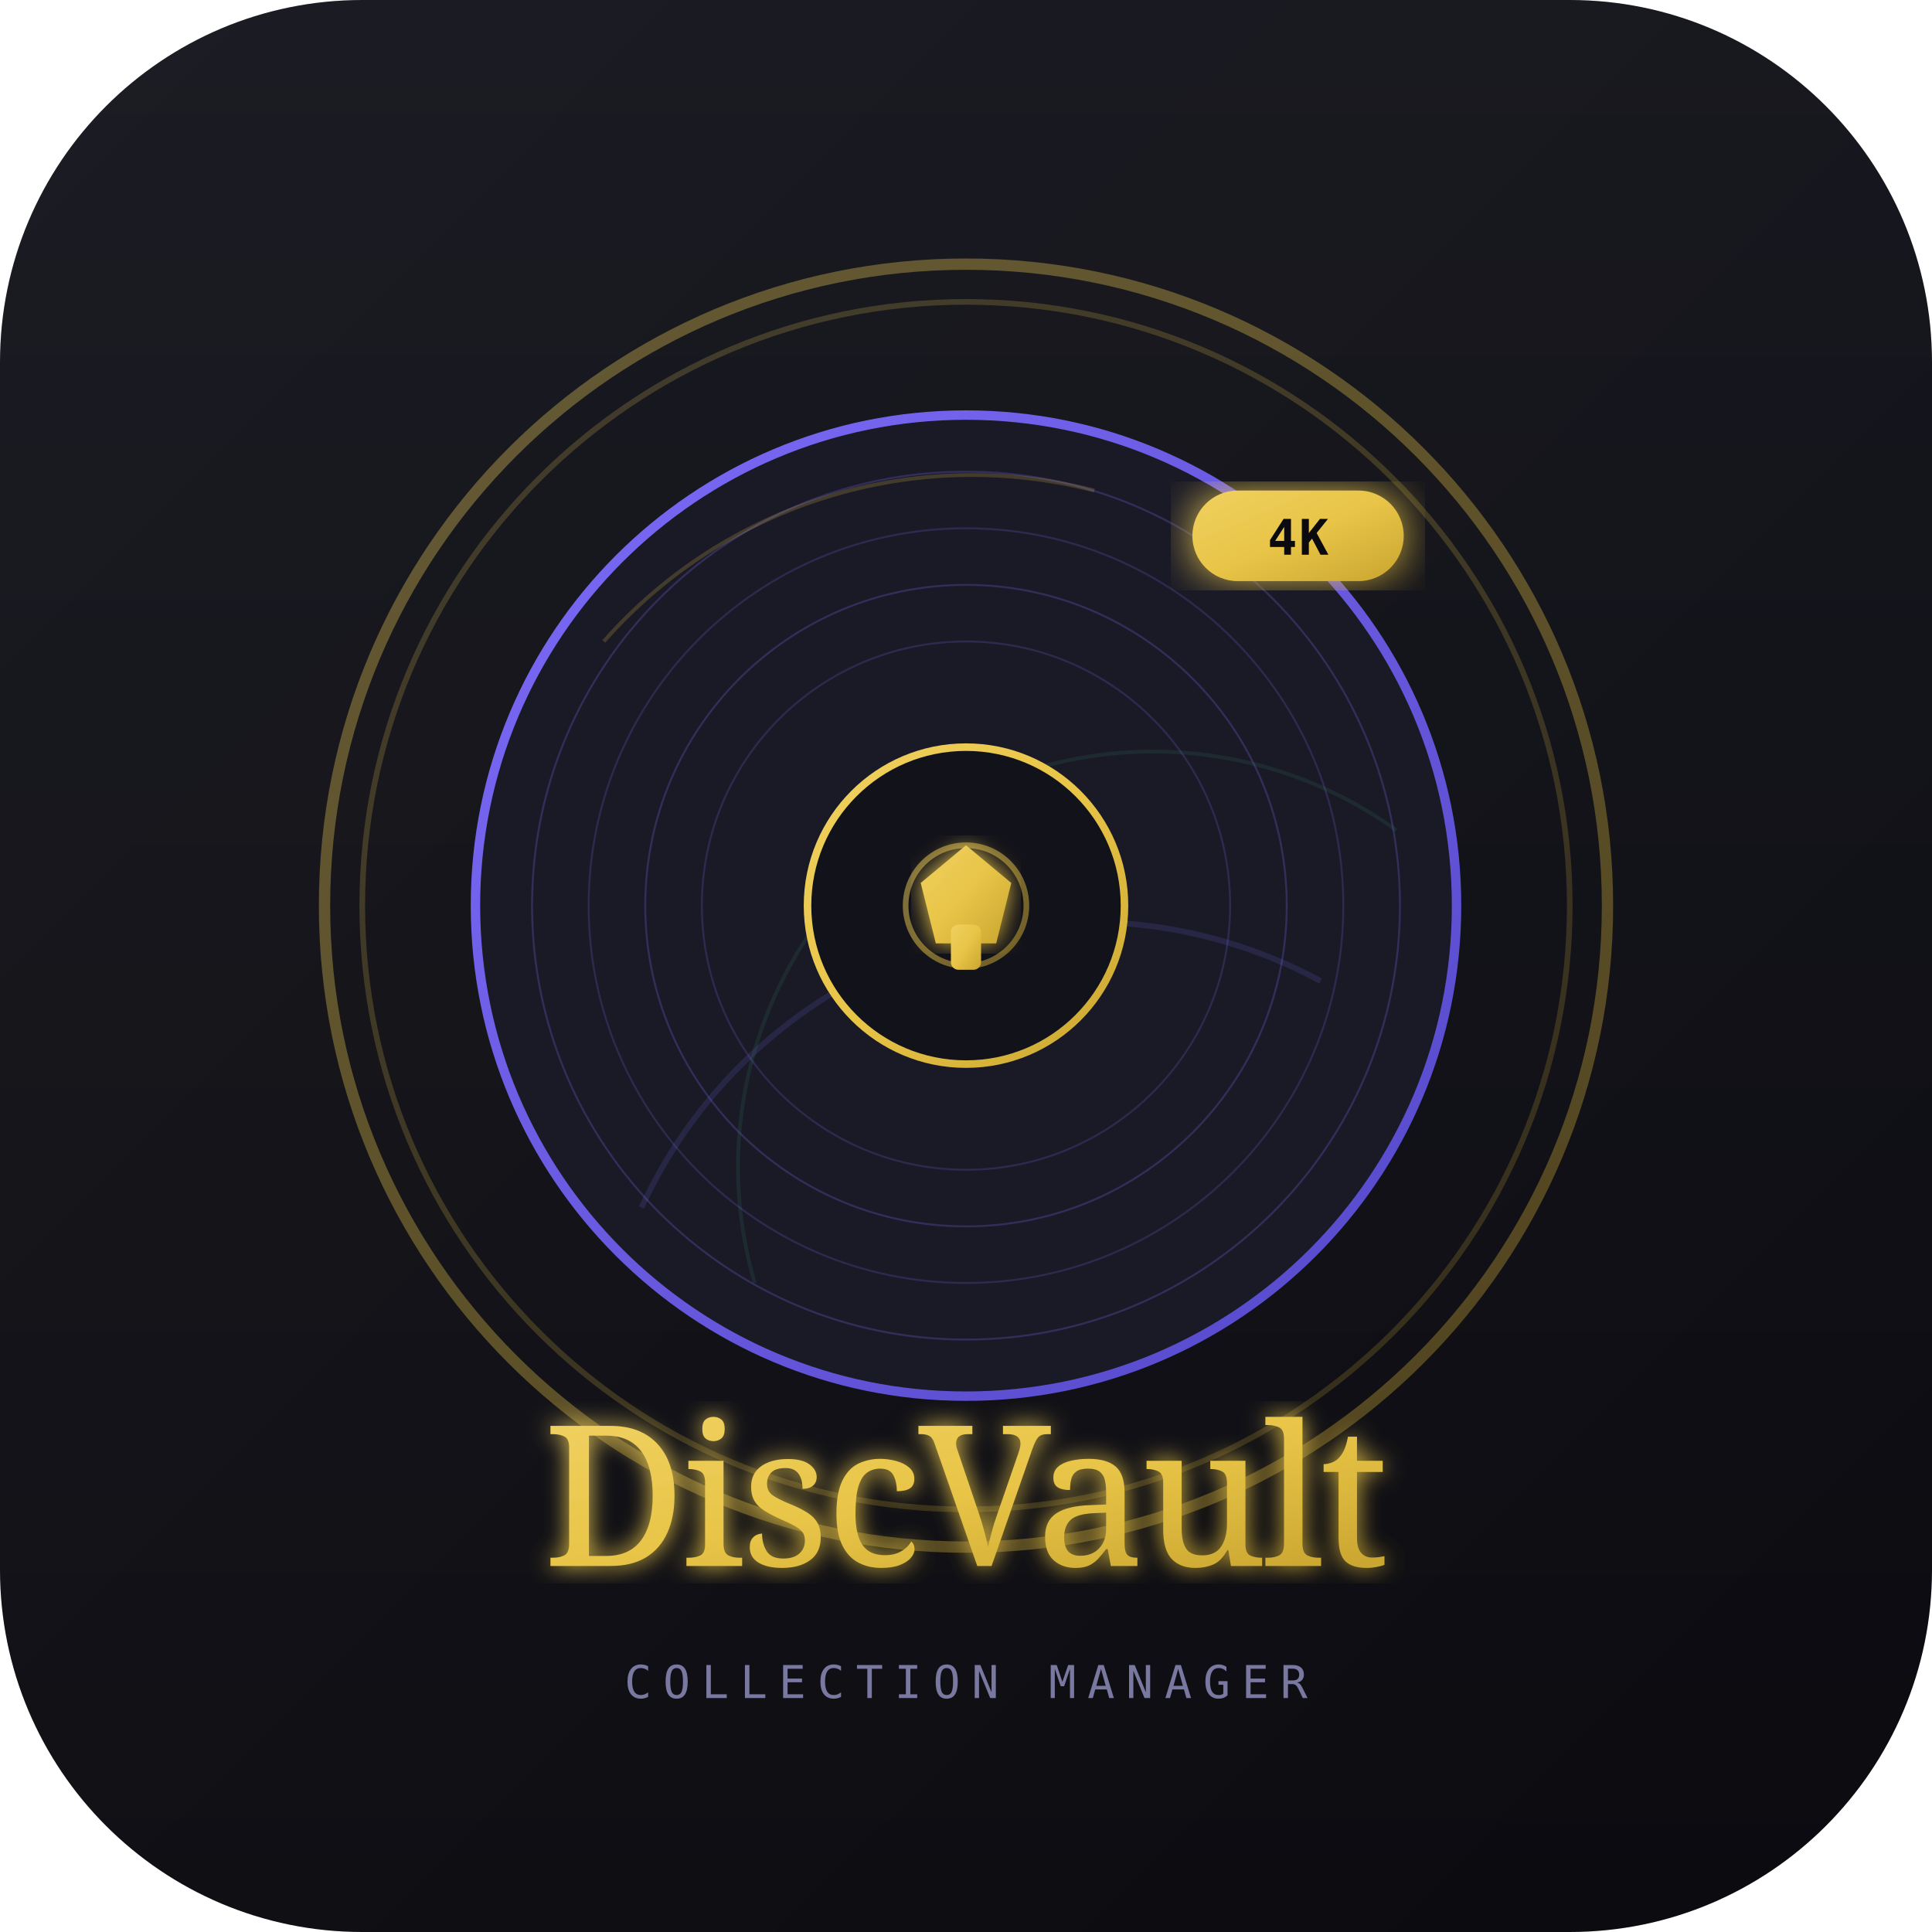
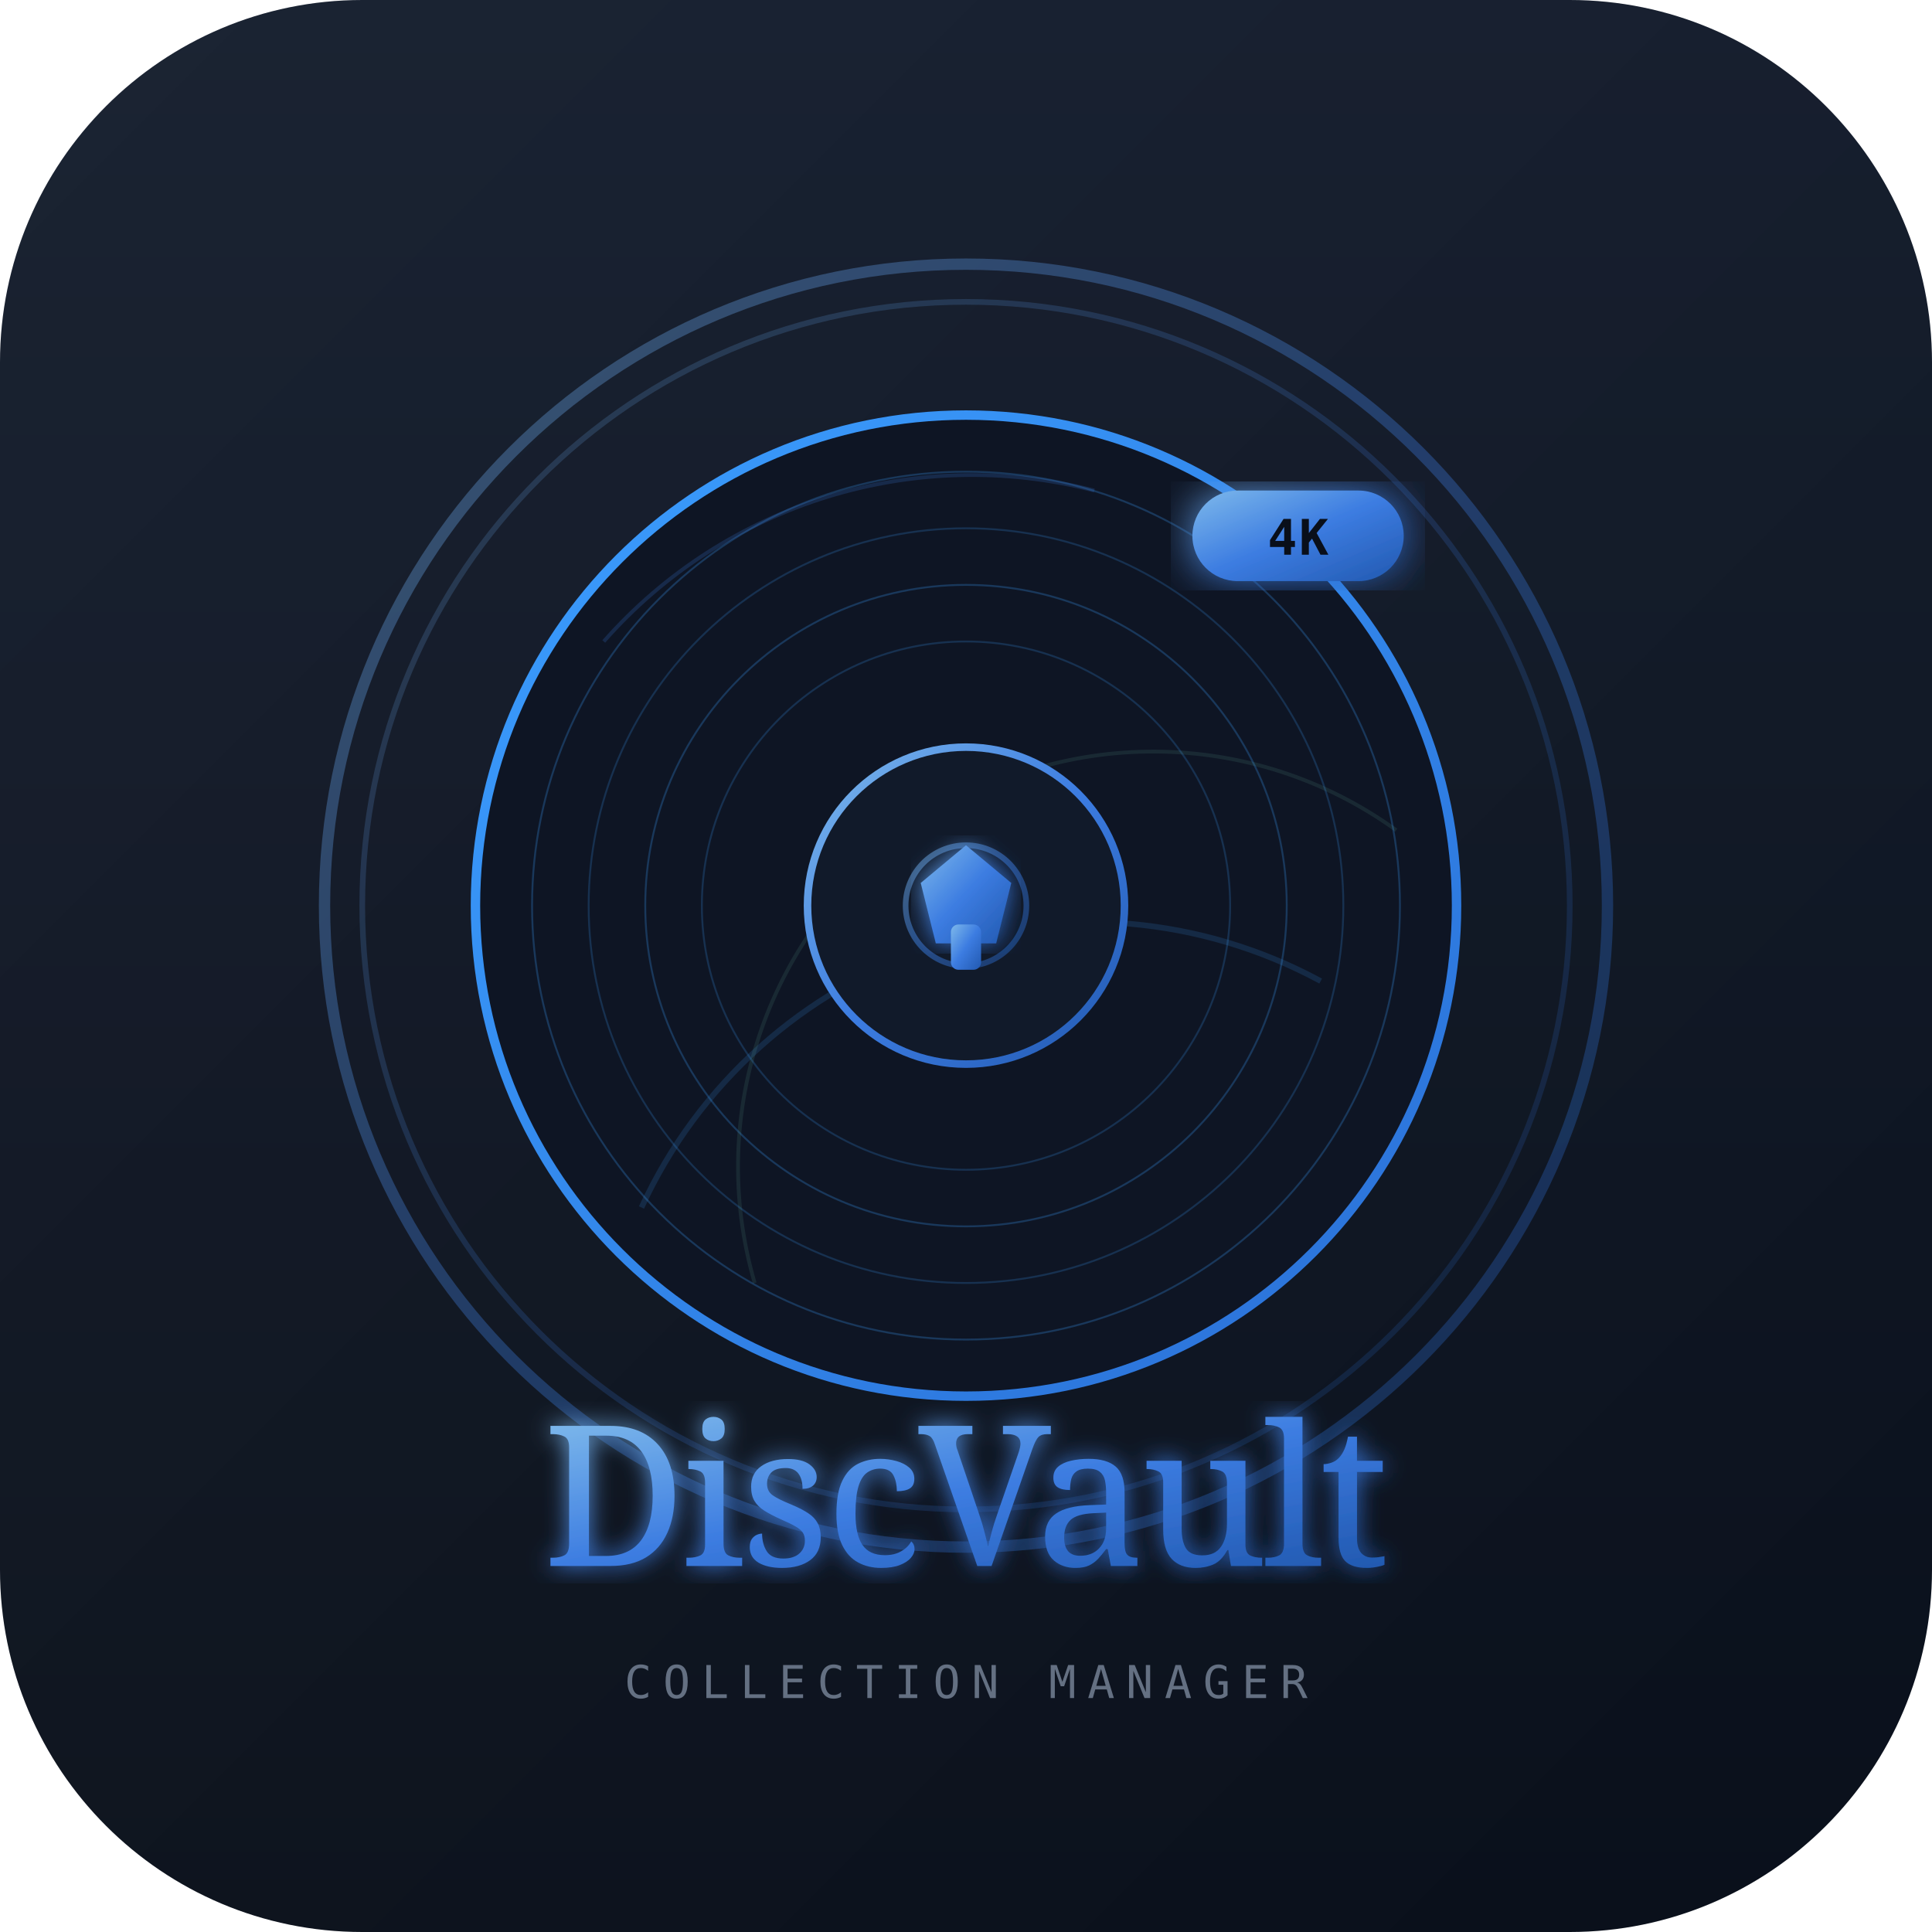
<svg xmlns="http://www.w3.org/2000/svg" viewBox="0 0 512 512">
  <defs>
    <linearGradient id="goldGrad" x1="0%" y1="0%" x2="100%" y2="100%">
-       <stop offset="0%" stop-color="#f0d060" />
-       <stop offset="50%" stop-color="#e8c547" />
-       <stop offset="100%" stop-color="#c9a530" />
+       <stop offset="0%" stop-color="#7EB9EB" />
+       <stop offset="50%" stop-color="#3C7CE1" />
+       <stop offset="100%" stop-color="#2259B0" />
    </linearGradient>
    <linearGradient id="discGrad" x1="0%" y1="0%" x2="100%" y2="100%">
-       <stop offset="0%" stop-color="#7c6af7" />
-       <stop offset="100%" stop-color="#5548c8" />
+       <stop offset="0%" stop-color="#3B9EFF" />
+       <stop offset="100%" stop-color="#2A6FD6" />
    </linearGradient>
    <linearGradient id="bgGrad" x1="0%" y1="0%" x2="0%" y2="100%">
-       <stop offset="0%" stop-color="#12121a" />
-       <stop offset="100%" stop-color="#0a0a0f" />
+       <stop offset="0%" stop-color="#111A2A" />
+       <stop offset="100%" stop-color="#090F1A" />
    </linearGradient>
    <linearGradient id="shineGrad" x1="0%" y1="0%" x2="100%" y2="100%">
      <stop offset="0%" stop-color="rgba(255,255,255,0.15)" />
      <stop offset="100%" stop-color="rgba(255,255,255,0)" />
    </linearGradient>
    <filter id="glow">
      <feGaussianBlur stdDeviation="6" result="blur" />
      <feMerge>
        <feMergeNode in="blur" />
        <feMergeNode in="SourceGraphic" />
      </feMerge>
    </filter>
    <filter id="softglow">
      <feGaussianBlur stdDeviation="3" result="blur" />
      <feMerge>
        <feMergeNode in="blur" />
        <feMergeNode in="SourceGraphic" />
      </feMerge>
    </filter>
  </defs>
  <rect width="512" height="512" rx="96" fill="url(#bgGrad)" />
  <rect width="512" height="512" rx="96" fill="url(#shineGrad)" opacity="0.3" />
  <circle cx="256" cy="240" r="170" fill="none" stroke="url(#goldGrad)" stroke-width="3" opacity="0.35" />
  <circle cx="256" cy="240" r="160" fill="none" stroke="url(#goldGrad)" stroke-width="1.5" opacity="0.2" />
-   <circle cx="256" cy="240" r="130" fill="#1a1a26" stroke="url(#discGrad)" stroke-width="2.5" />
-   <circle cx="256" cy="240" r="115" fill="none" stroke="#7c6af7" stroke-width="0.5" opacity="0.25" />
-   <circle cx="256" cy="240" r="100" fill="none" stroke="#7c6af7" stroke-width="0.5" opacity="0.2" />
-   <circle cx="256" cy="240" r="85" fill="none" stroke="#7c6af7" stroke-width="0.5" opacity="0.25" />
-   <circle cx="256" cy="240" r="70" fill="none" stroke="#7c6af7" stroke-width="0.5" opacity="0.2" />
-   <path d="M 160 170 A 130 130 0 0 1 290 130" fill="none" stroke="#e8c547" stroke-width="1" opacity="0.2" />
-   <path d="M 170 320 A 130 130 0 0 1 350 260" fill="none" stroke="#7c6af7" stroke-width="1.5" opacity="0.15" />
-   <path d="M 200 340 A 110 110 0 0 1 370 220" fill="none" stroke="#40c080" stroke-width="1" opacity="0.1" />
-   <circle cx="256" cy="240" r="42" fill="#12121a" stroke="url(#goldGrad)" stroke-width="2" />
+   <circle cx="256" cy="240" r="130" fill="#0E1524" stroke="url(#discGrad)" stroke-width="2.5" />
+   <circle cx="256" cy="240" r="115" fill="none" stroke="#3B9EFF" stroke-width="0.5" opacity="0.25" />
+   <circle cx="256" cy="240" r="100" fill="none" stroke="#3B9EFF" stroke-width="0.5" opacity="0.2" />
+   <circle cx="256" cy="240" r="85" fill="none" stroke="#3B9EFF" stroke-width="0.5" opacity="0.25" />
+   <circle cx="256" cy="240" r="70" fill="none" stroke="#3B9EFF" stroke-width="0.5" opacity="0.2" />
+   <path d="M 160 170 A 130 130 0 0 1 290 130" fill="none" stroke="#3C7CE1" stroke-width="1" opacity="0.2" />
+   <path d="M 170 320 A 130 130 0 0 1 350 260" fill="none" stroke="#3B9EFF" stroke-width="1.5" opacity="0.15" />
+   <path d="M 200 340 A 110 110 0 0 1 370 220" fill="none" stroke="#7EE2C6" stroke-width="1" opacity="0.1" />
+   <circle cx="256" cy="240" r="42" fill="#111A2A" stroke="url(#goldGrad)" stroke-width="2" />
  <circle cx="256" cy="240" r="16" fill="none" stroke="url(#goldGrad)" stroke-width="1.5" opacity="0.5" />
  <path d="M 256 224 L 268 234 L 264 250 L 248 250 L 244 234 Z" fill="url(#goldGrad)" filter="url(#softglow)" />
  <rect x="252" y="245" width="8" height="12" rx="2" fill="url(#goldGrad)" />
  <rect x="316" y="130" width="56" height="24" rx="12" fill="url(#goldGrad)" filter="url(#glow)" />
-   <text x="344" y="147" text-anchor="middle" font-family="'DM Mono', 'SF Mono', monospace" font-size="13" font-weight="700" fill="#0a0a0f" letter-spacing="0.5">4K</text>
+   <text x="344" y="147" text-anchor="middle" font-family="'DM Mono', 'SF Mono', monospace" font-size="13" font-weight="700" fill="#090F1A" letter-spacing="0.5">4K</text>
  <text x="256" y="415" text-anchor="middle" font-family="'DM Serif Display', Georgia, serif" font-size="52" fill="url(#goldGrad)" letter-spacing="-1" filter="url(#softglow)">DiscVault</text>
-   <text x="256" y="450" text-anchor="middle" font-family="'DM Mono', 'SF Mono', monospace" font-size="12" fill="#7878a0" letter-spacing="3" text-transform="uppercase">COLLECTION MANAGER</text>
+   <text x="256" y="450" text-anchor="middle" font-family="'DM Mono', 'SF Mono', monospace" font-size="12" fill="#647082" letter-spacing="3" text-transform="uppercase">COLLECTION MANAGER</text>
</svg>
